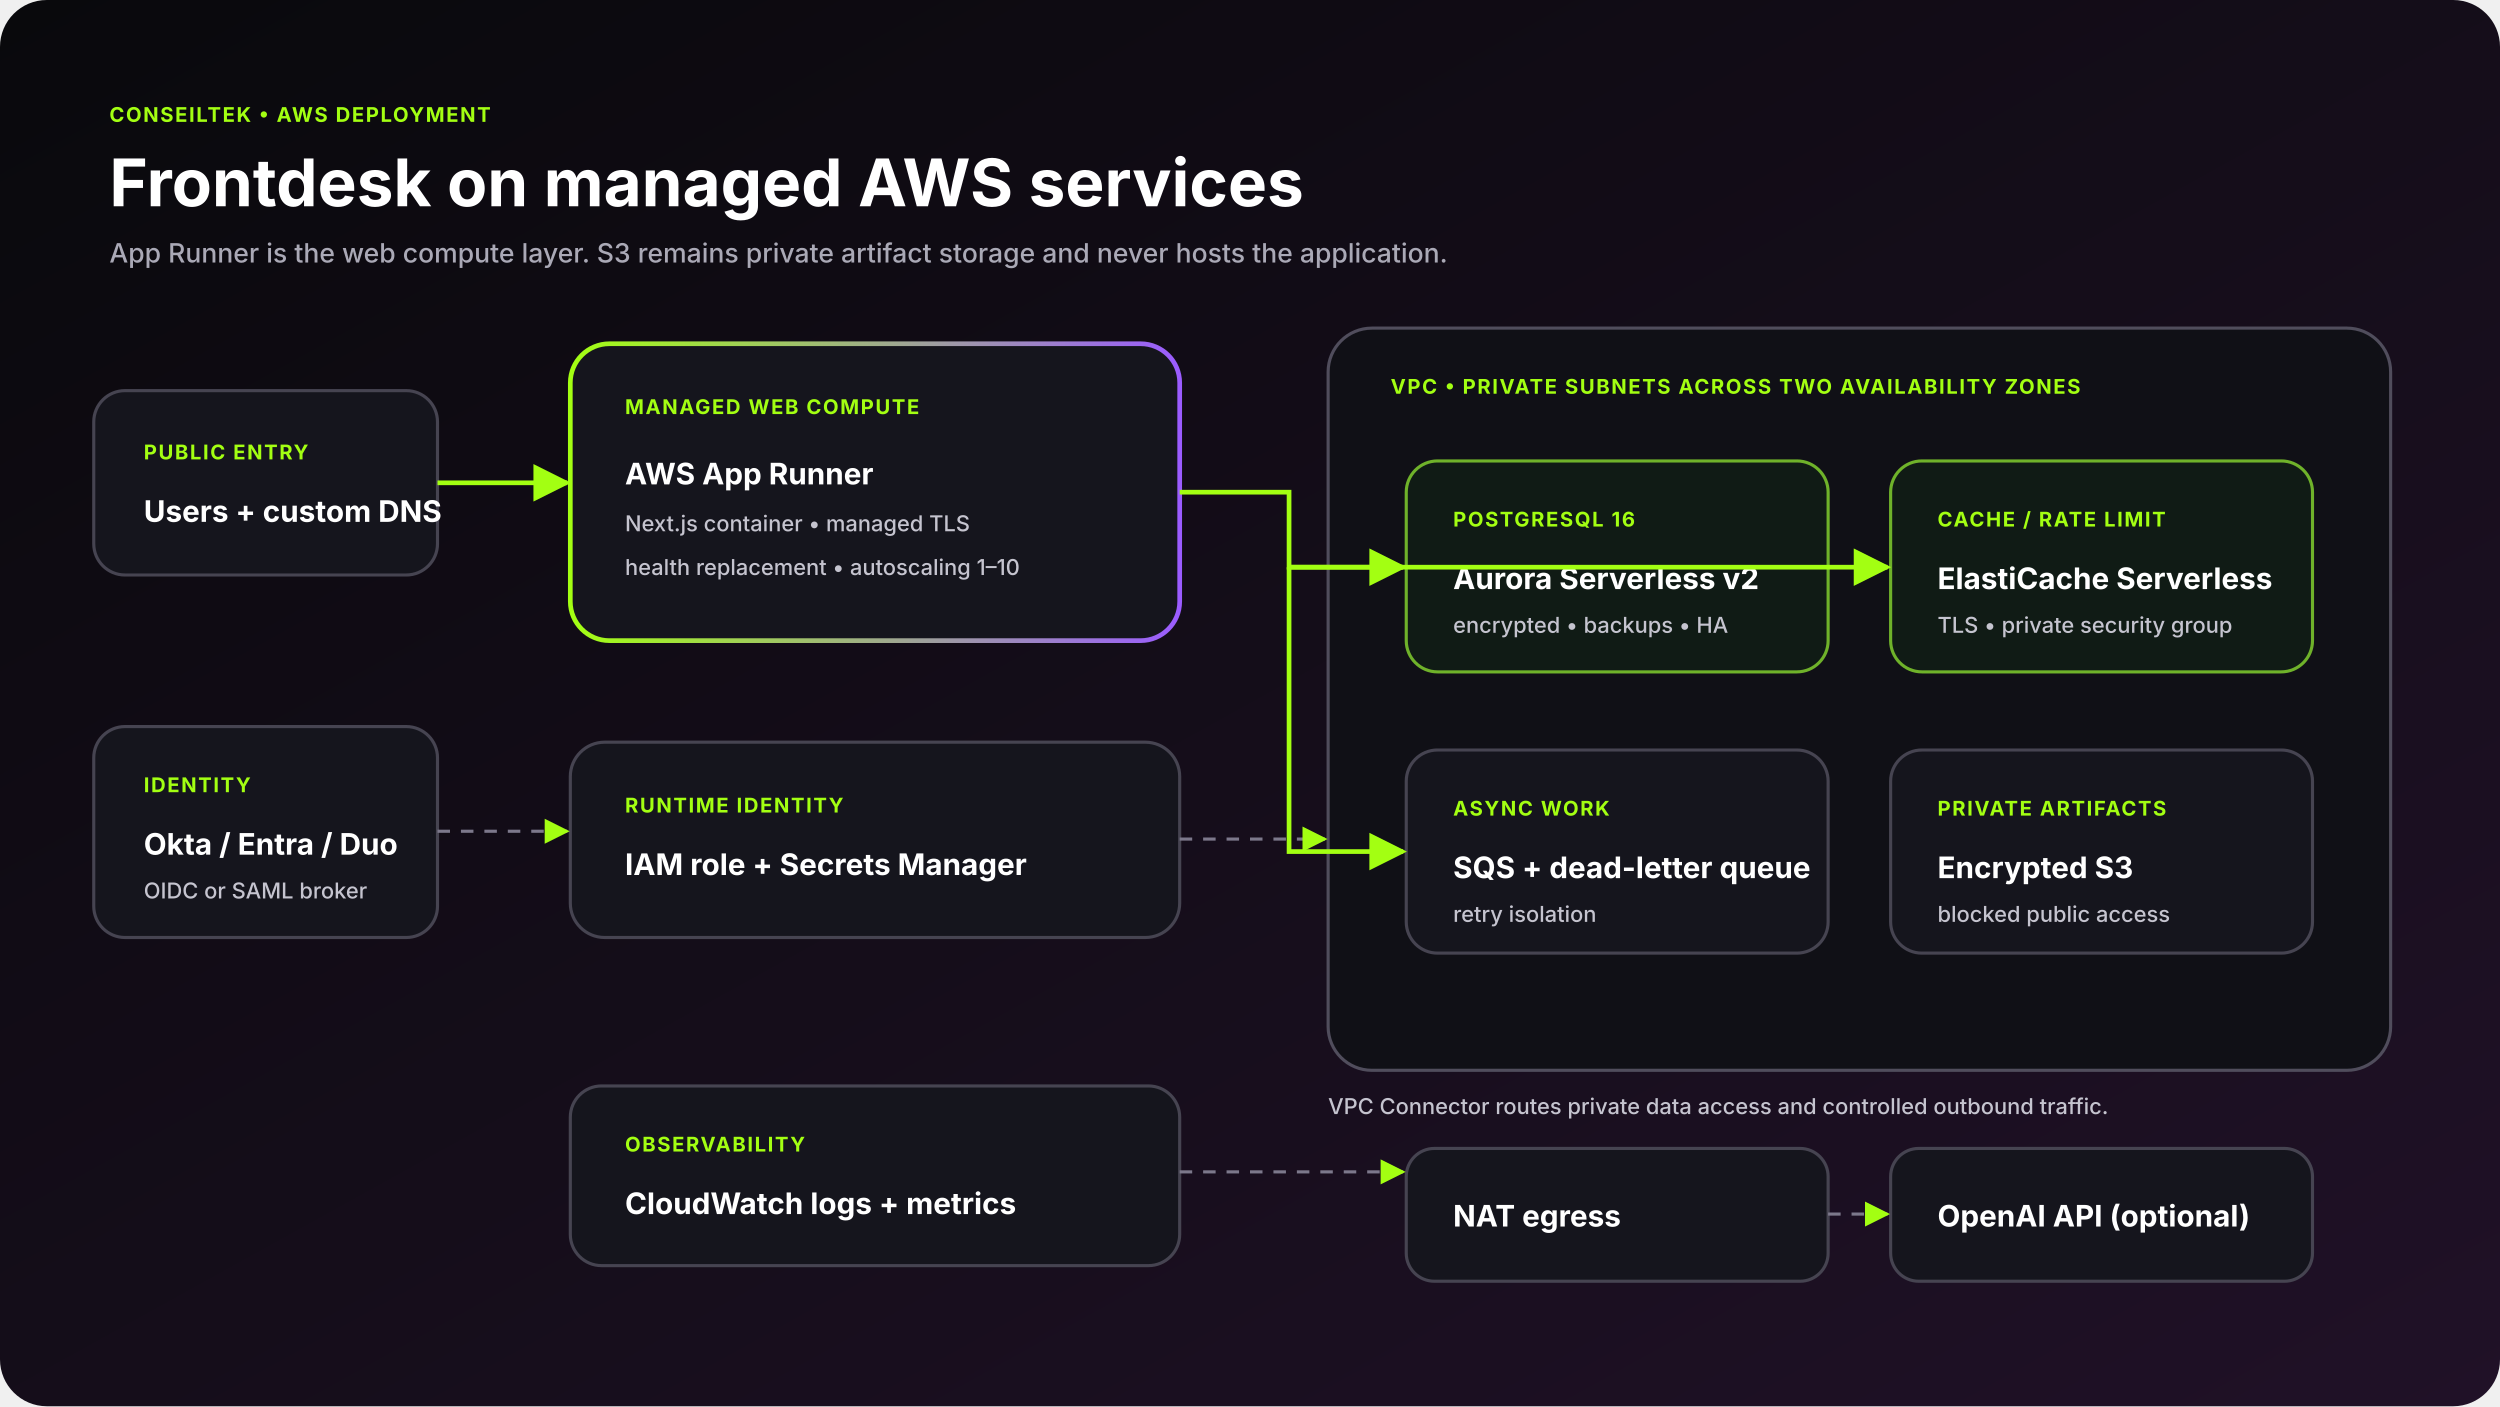
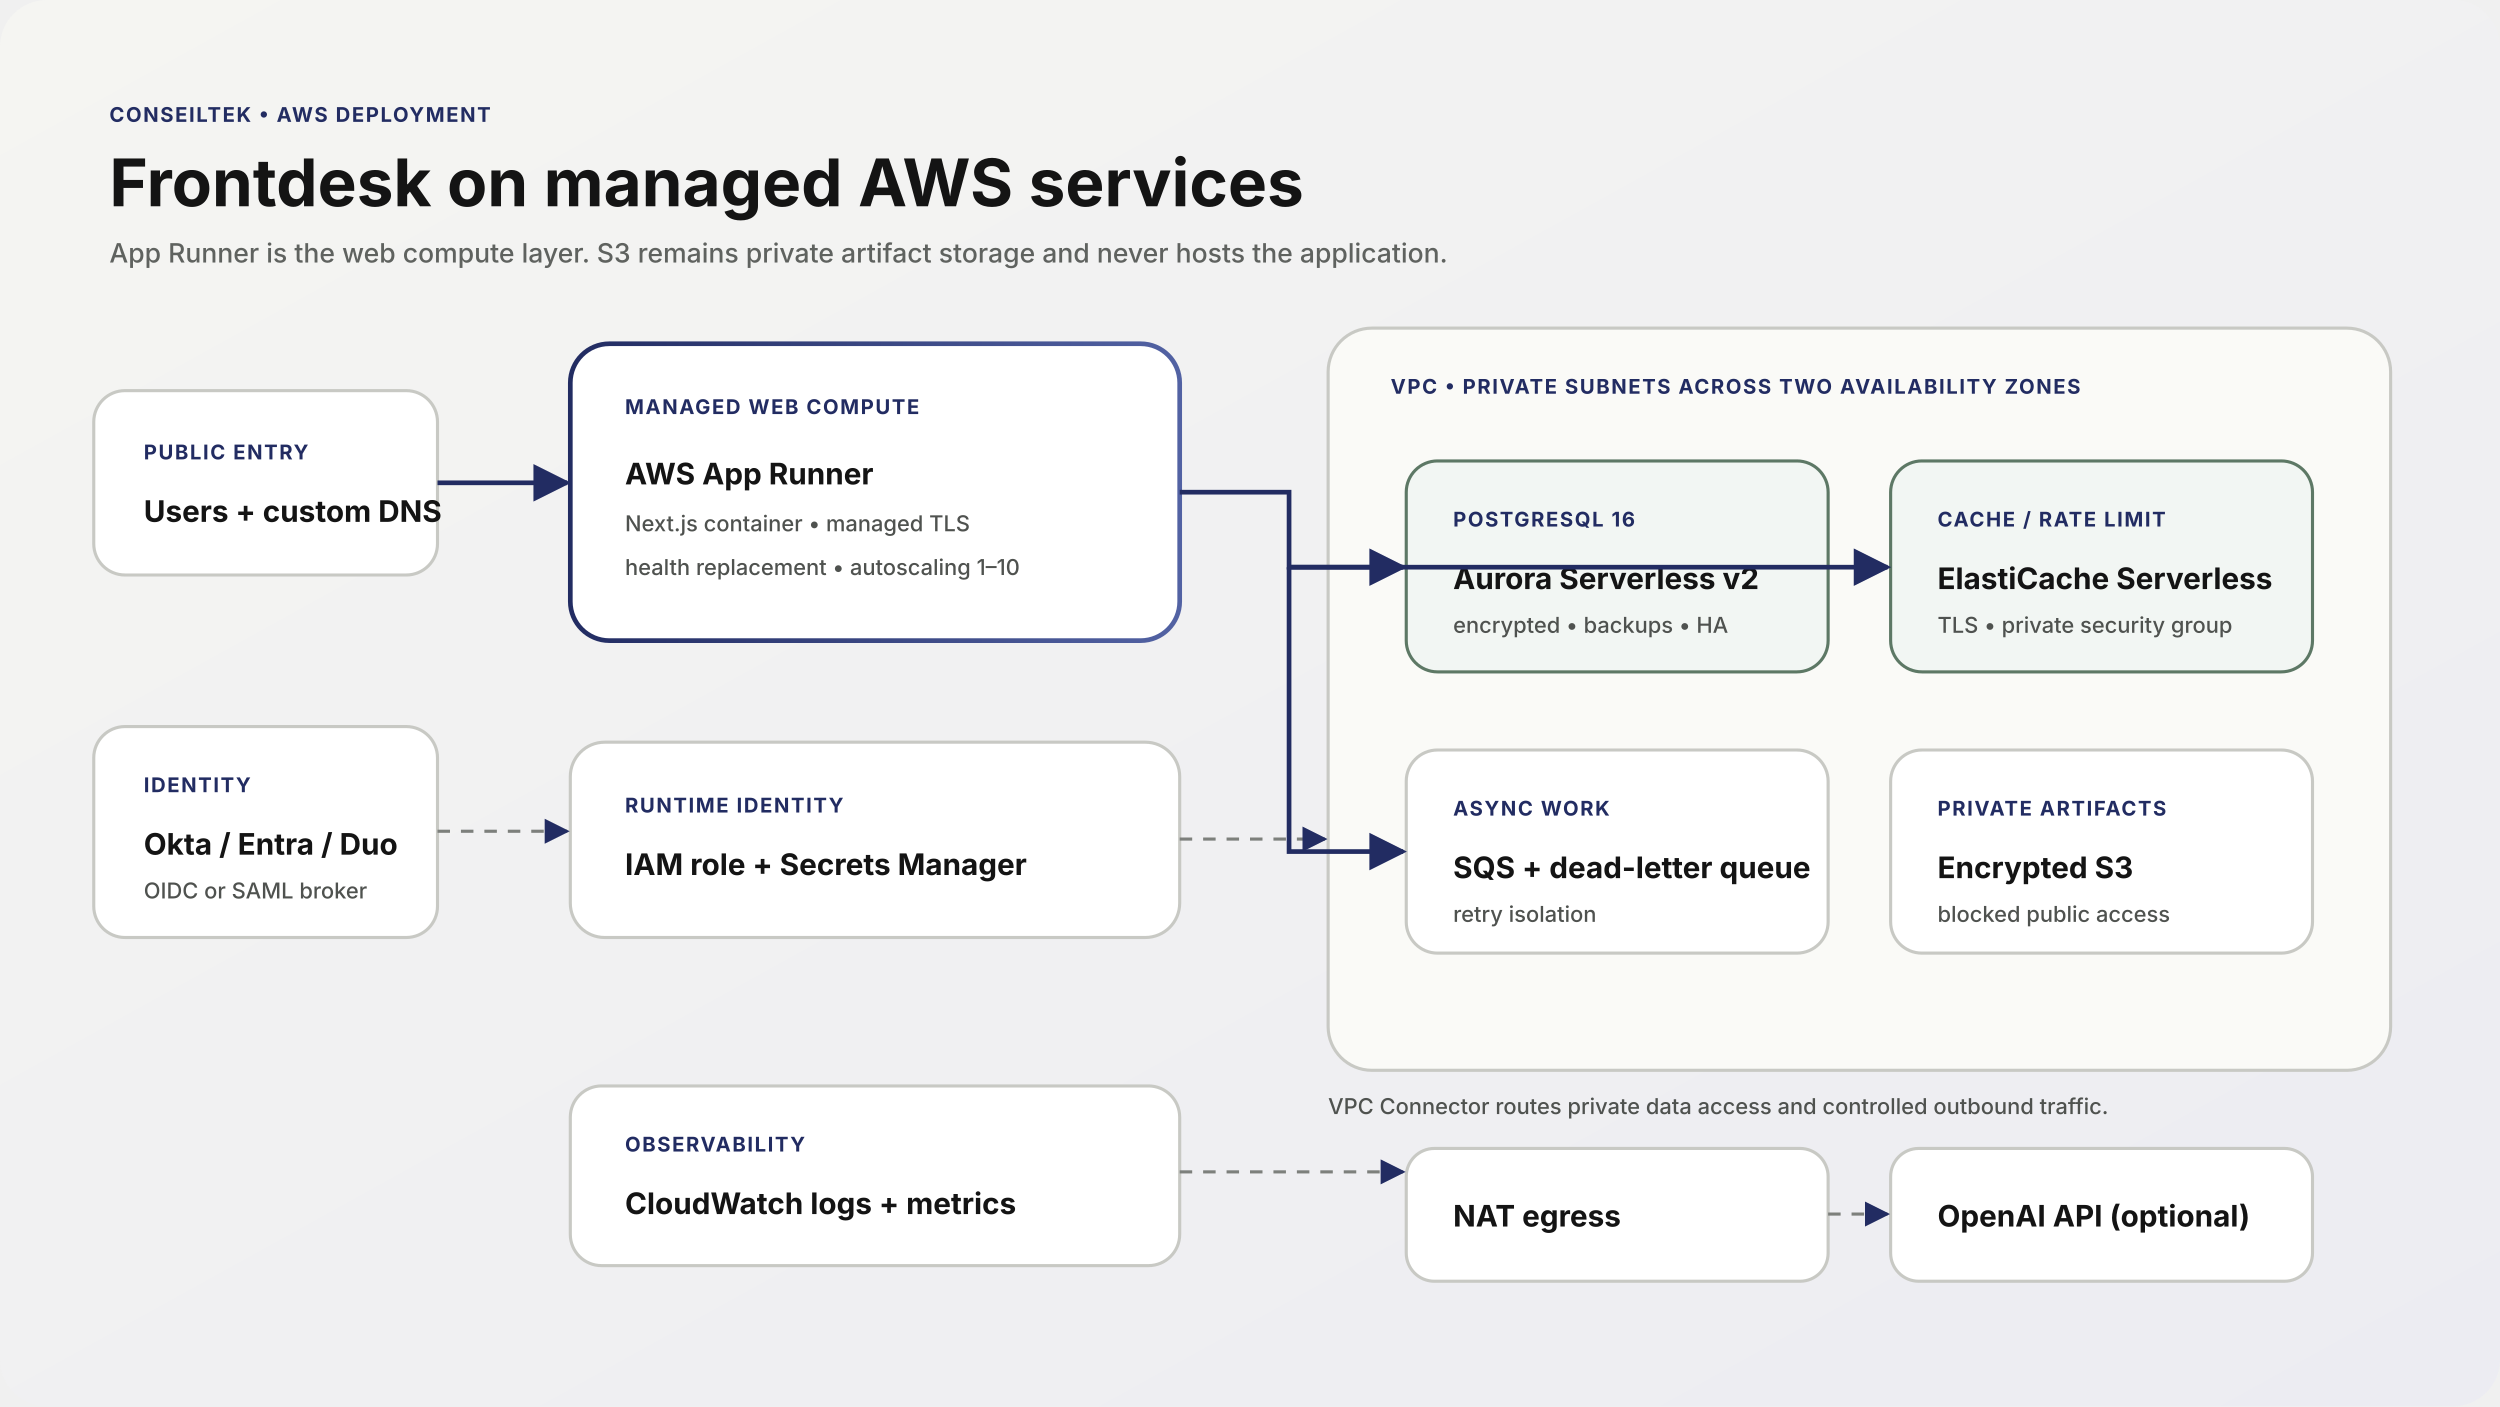
<svg xmlns="http://www.w3.org/2000/svg" width="1600" height="900" viewBox="0 0 1600 900" role="img" aria-labelledby="title desc">
  <defs>
    <linearGradient id="bg" x2="1" y2="1">
-       <stop stop-color="#09090c" />
-       <stop offset="1" stop-color="#201127" />
+       <stop stop-color="#f5f5f2" />
+       <stop offset="1" stop-color="#ececf2" />
    </linearGradient>
    <linearGradient id="g" x2="1">
-       <stop stop-color="#a3ff12" />
-       <stop offset="1" stop-color="#9b5cff" />
+       <stop stop-color="#222c62" />
+       <stop offset="1" stop-color="#5262a3" />
    </linearGradient>
    <marker id="a" viewBox="0 0 10 10" refX="9" refY="5" markerWidth="8" markerHeight="8" orient="auto">
-       <path d="M0 0l10 5-10 5z" fill="#a3ff12" />
+       <path d="M0 0l10 5-10 5z" fill="#222c62" />
    </marker>
-     <style>.title{font:700 42px Inter,Arial;fill:#fff}.sub{font:500 17px Inter,Arial;fill:#aaa9b6}.h{font:700 19px Inter,Arial;fill:#fff}.t{font:500 14px Inter,Arial;fill:#c5c4cf}.tiny{font:700 13px Inter,Arial;fill:#a3ff12;letter-spacing:1px}.b{fill:#15151d;stroke:#464451;stroke-width:2}.p{fill:#15151d;stroke:url(#g);stroke-width:3}.d{fill:#101b15;stroke:#6fb22a;stroke-width:2}.line{fill:none;stroke:#a3ff12;stroke-width:3;marker-end:url(#a)}.dash{fill:none;stroke:#7c788b;stroke-width:2;stroke-dasharray:8 7;marker-end:url(#a)}</style>
+     <style>.title{font:700 42px Inter,Arial;fill:#141414}.sub{font:500 17px Inter,Arial;fill:#5f625f}.h{font:700 19px Inter,Arial;fill:#141414}.t{font:500 14px Inter,Arial;fill:#4f524f}.tiny{font:700 13px Inter,Arial;fill:#222c62;letter-spacing:1px}.b{fill:#ffffff;stroke:#c8c9c4;stroke-width:2}.p{fill:#ffffff;stroke:url(#g);stroke-width:3}.d{fill:#f2f6f3;stroke:#5d7865;stroke-width:2}.line{fill:none;stroke:#222c62;stroke-width:3;marker-end:url(#a)}.dash{fill:none;stroke:#7d807c;stroke-width:2;stroke-dasharray:8 7;marker-end:url(#a)}</style>
  </defs>
  <rect width="1600" height="900" rx="30" fill="url(#bg)" />
  <text x="70" y="78" class="tiny">CONSEILTEK • AWS DEPLOYMENT</text>
  <text x="70" y="132" class="title">Frontdesk on managed AWS services</text>
  <text x="70" y="168" class="sub">App Runner is the web compute layer. S3 remains private artifact storage and never hosts the application.</text>
  <rect x="60" y="250" width="220" height="118" rx="20" class="b" />
  <text x="92" y="294" class="tiny">PUBLIC ENTRY</text>
  <text x="92" y="334" class="h">Users + custom DNS</text>
  <rect x="60" y="465" width="220" height="135" rx="20" class="b" />
  <text x="92" y="507" class="tiny">IDENTITY</text>
  <text x="92" y="547" class="h">Okta / Entra / Duo</text>
  <text x="92" y="575" class="t">OIDC or SAML broker</text>
  <rect x="365" y="220" width="390" height="190" rx="25" class="p" />
  <text x="400" y="265" class="tiny">MANAGED WEB COMPUTE</text>
  <text x="400" y="310" class="h">AWS App Runner</text>
  <text x="400" y="340" class="t">Next.js container • managed TLS</text>
  <text x="400" y="368" class="t">health replacement • autoscaling 1–10</text>
  <rect x="365" y="475" width="390" height="125" rx="22" class="b" />
  <text x="400" y="520" class="tiny">RUNTIME IDENTITY</text>
  <text x="400" y="560" class="h">IAM role + Secrets Manager</text>
-   <rect x="850" y="210" width="680" height="475" rx="28" fill="#101016" stroke="#504d5c" stroke-width="2" />
+   <rect x="850" y="210" width="680" height="475" rx="28" fill="#fafaf7" stroke="#c8c9c4" stroke-width="2" />
  <text x="890" y="252" class="tiny">VPC • PRIVATE SUBNETS ACROSS TWO AVAILABILITY ZONES</text>
  <rect x="900" y="295" width="270" height="135" rx="20" class="d" />
  <text x="930" y="337" class="tiny">POSTGRESQL 16</text>
  <text x="930" y="377" class="h">Aurora Serverless v2</text>
  <text x="930" y="405" class="t">encrypted • backups • HA</text>
  <rect x="1210" y="295" width="270" height="135" rx="20" class="d" />
  <text x="1240" y="337" class="tiny">CACHE / RATE LIMIT</text>
  <text x="1240" y="377" class="h">ElastiCache Serverless</text>
  <text x="1240" y="405" class="t">TLS • private security group</text>
  <rect x="900" y="480" width="270" height="130" rx="20" class="b" />
  <text x="930" y="522" class="tiny">ASYNC WORK</text>
  <text x="930" y="562" class="h">SQS + dead-letter queue</text>
  <text x="930" y="590" class="t">retry isolation</text>
  <rect x="1210" y="480" width="270" height="130" rx="20" class="b" />
  <text x="1240" y="522" class="tiny">PRIVATE ARTIFACTS</text>
  <text x="1240" y="562" class="h">Encrypted S3</text>
  <text x="1240" y="590" class="t">blocked public access</text>
  <rect x="365" y="695" width="390" height="115" rx="20" class="b" />
  <text x="400" y="737" class="tiny">OBSERVABILITY</text>
  <text x="400" y="777" class="h">CloudWatch logs + metrics</text>
  <rect x="900" y="735" width="270" height="85" rx="18" class="b" />
  <text x="930" y="785" class="h">NAT egress</text>
  <rect x="1210" y="735" width="270" height="85" rx="18" class="b" />
  <text x="1240" y="785" class="h">OpenAI API (optional)</text>
  <path d="M280 309H363" class="line" />
  <path d="M280 532H363" class="dash" />
  <path d="M755 315H825V363H898" class="line" />
  <path d="M825 363V545H898" class="line" />
  <path d="M825 363H1208" class="line" />
  <path d="M755 537H848" class="dash" />
  <path d="M755 750H898" class="dash" />
  <path d="M1170 777H1208" class="dash" />
  <text x="850" y="713" class="t">VPC Connector routes private data access and controlled outbound traffic.</text>
</svg>
